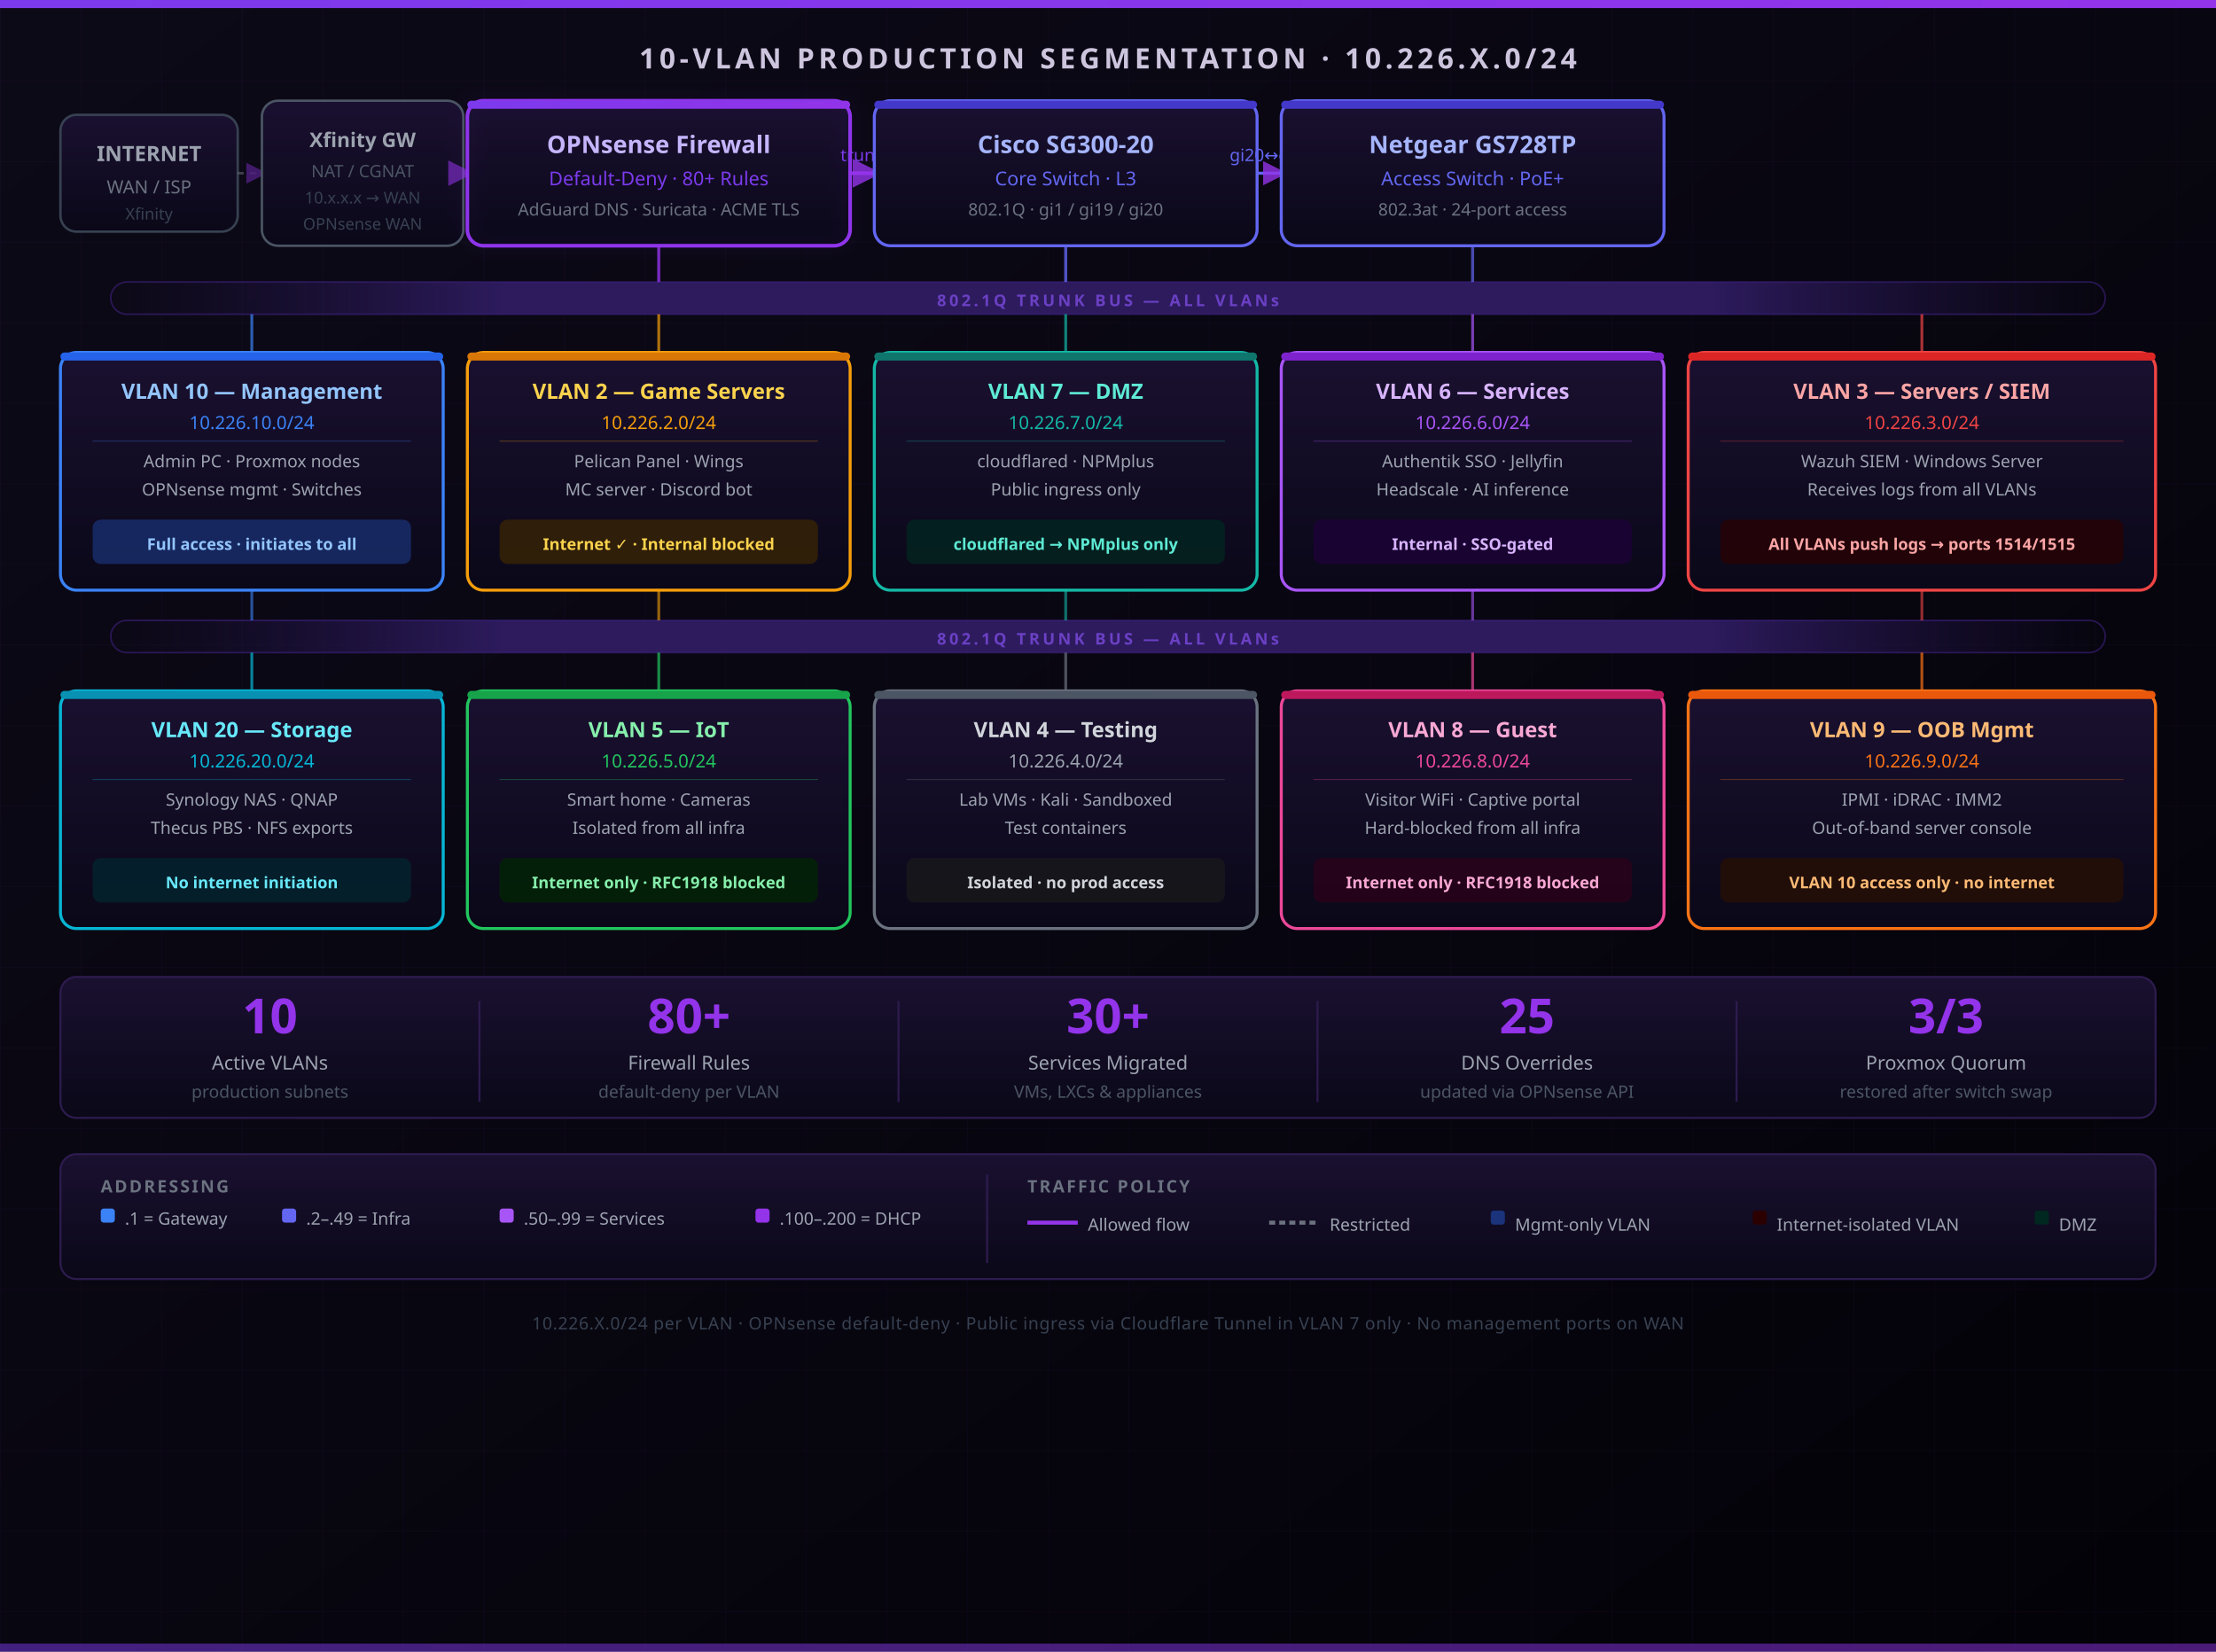
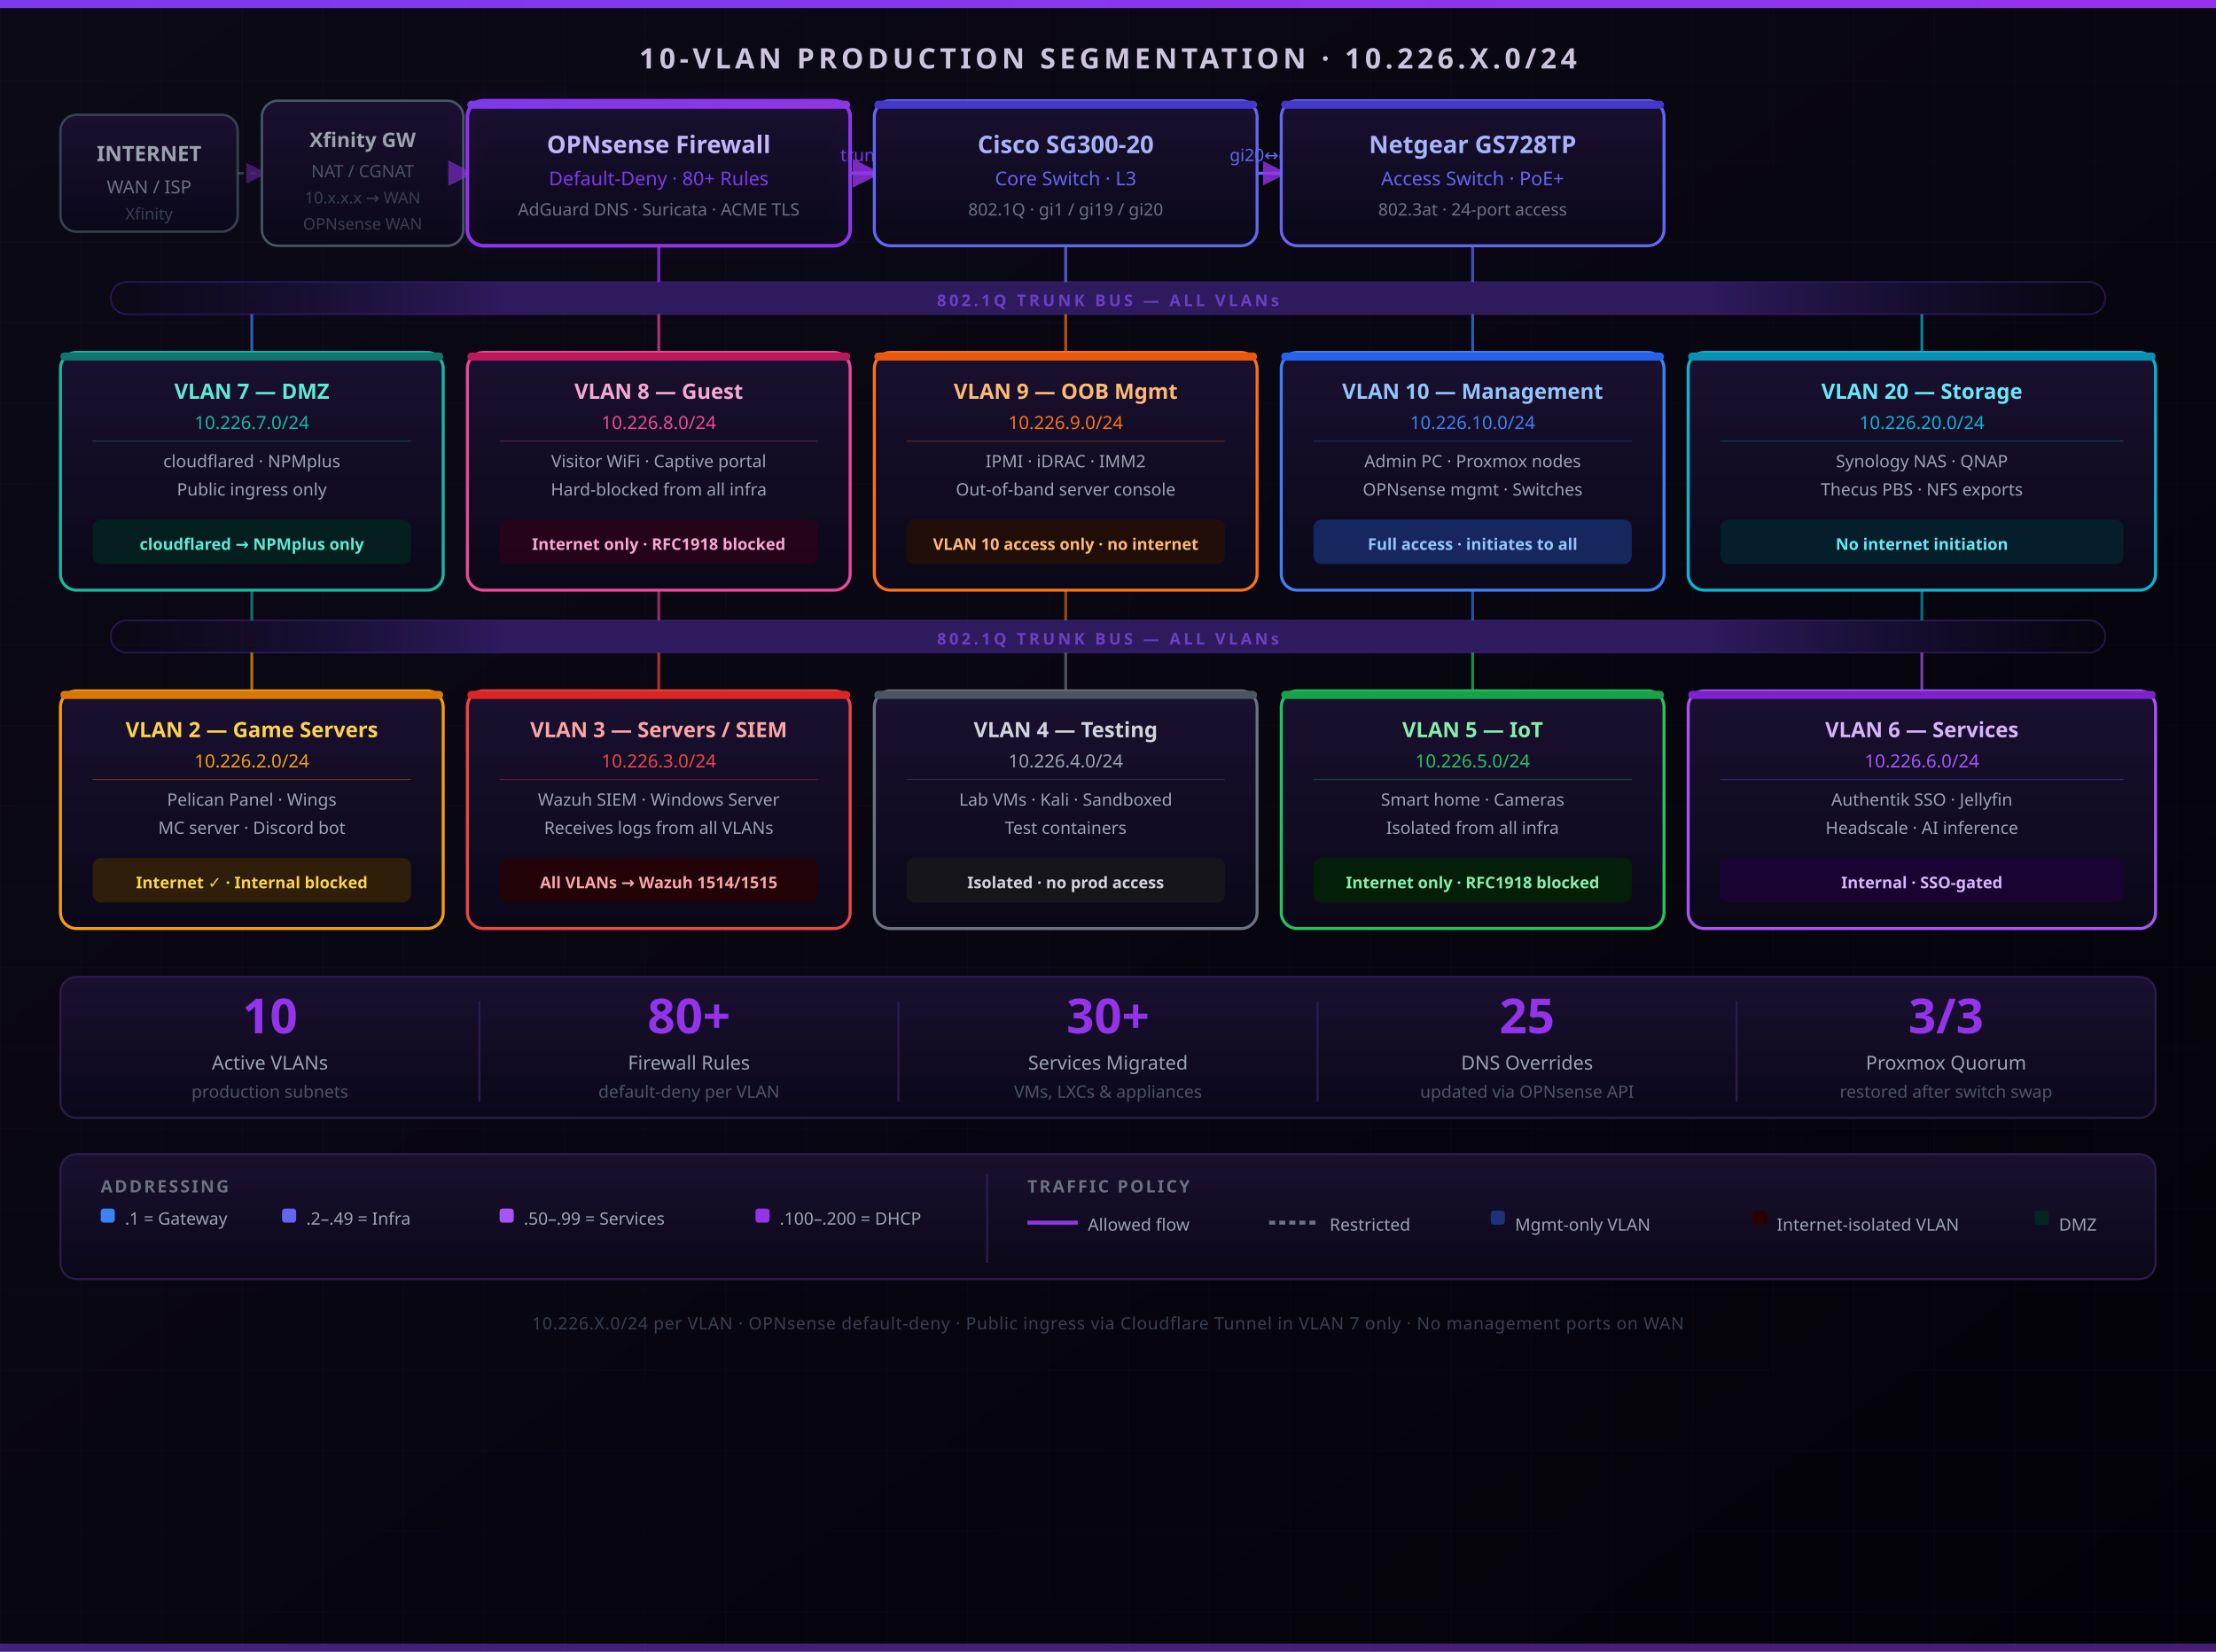
<svg xmlns="http://www.w3.org/2000/svg" width="1100" height="820" viewBox="0 0 1100 820" font-family="'Segoe UI', system-ui, sans-serif">
  <defs>
    <linearGradient id="bg" x1="0" y1="0" x2="1" y2="1" gradientUnits="objectBoundingBox">
      <stop offset="0%" stop-color="#0d0a18" />
      <stop offset="100%" stop-color="#030208" />
    </linearGradient>
    <linearGradient id="cardg" x1="0" y1="0" x2="0" y2="1" gradientUnits="objectBoundingBox">
      <stop offset="0%" stop-color="#1a1030" />
      <stop offset="100%" stop-color="#0a0818" />
    </linearGradient>
    <linearGradient id="purpleBar" x1="0" y1="0" x2="1" y2="0" gradientUnits="objectBoundingBox">
      <stop offset="0%" stop-color="#7c3aed" />
      <stop offset="100%" stop-color="#9333ea" />
    </linearGradient>
    <linearGradient id="busBar" x1="0" y1="0" x2="1" y2="0" gradientUnits="objectBoundingBox">
      <stop offset="0%" stop-color="#1e1040" stop-opacity="0" />
      <stop offset="20%" stop-color="#2d1b5e" />
      <stop offset="80%" stop-color="#2d1b5e" />
      <stop offset="100%" stop-color="#1e1040" stop-opacity="0" />
    </linearGradient>
    <pattern id="grid" width="40" height="40" patternUnits="userSpaceOnUse">
      <path d="M 40 0 L 0 0 0 40" fill="none" stroke="#9333ea" stroke-width="0.15" opacity="0.2" />
    </pattern>
    <filter id="softglow">
      <feGaussianBlur in="SourceGraphic" stdDeviation="5" result="b" />
      <feMerge>
        <feMergeNode in="b" />
        <feMergeNode in="SourceGraphic" />
      </feMerge>
    </filter>
    <marker id="arr" markerWidth="8" markerHeight="8" refX="6" refY="4" orient="auto">
      <path d="M0,0 L0,8 L8,4 z" fill="#9333ea" opacity="0.8" />
    </marker>
    <marker id="arrteal" markerWidth="8" markerHeight="8" refX="6" refY="4" orient="auto">
      <path d="M0,0 L0,8 L8,4 z" fill="#14b8a6" opacity="0.8" />
    </marker>
  </defs>
  <rect width="1100" height="820" fill="url(#bg)" />
  <rect width="1100" height="820" fill="url(#grid)" />
  <rect x="0" y="0" width="1100" height="4" fill="url(#purpleBar)" />
  <text x="550" y="34" text-anchor="middle" fill="#e2d9f3" font-size="14" font-weight="700" letter-spacing="2" opacity="0.9">10-VLAN PRODUCTION SEGMENTATION  ·  10.226.X.0/24</text>
  <rect x="30" y="57" width="88" height="58" rx="8" fill="url(#cardg)" stroke="#374151" stroke-width="1.2" />
  <text x="74" y="80" text-anchor="middle" fill="#9ca3af" font-size="10.5" font-weight="700">INTERNET</text>
  <text x="74" y="96" text-anchor="middle" fill="#6b7280" font-size="9">WAN / ISP</text>
  <text x="74" y="109" text-anchor="middle" fill="#374151" font-size="8">Xfinity</text>
  <line x1="118" y1="86" x2="130" y2="86" stroke="#6b7280" stroke-width="1.3" stroke-dasharray="3,3" marker-end="url(#arr)" opacity="0.5" />
  <rect x="130" y="50" width="100" height="72" rx="8" fill="url(#cardg)" stroke="#4b5563" stroke-width="1.2" />
  <text x="180" y="73" text-anchor="middle" fill="#9ca3af" font-size="10" font-weight="700">Xfinity GW</text>
  <text x="180" y="88" text-anchor="middle" fill="#4b5563" font-size="8.5">NAT / CGNAT</text>
  <text x="180" y="101" text-anchor="middle" fill="#374151" font-size="8">10.x.x.x → WAN</text>
  <text x="180" y="114" text-anchor="middle" fill="#374151" font-size="8">OPNsense WAN</text>
  <line x1="230" y1="86" x2="232" y2="86" stroke="#9333ea" stroke-width="1.6" stroke-dasharray="4,3" marker-end="url(#arr)" opacity="0.7" />
  <rect x="232" y="50" width="190" height="72" rx="8" fill="url(#cardg)" stroke="#9333ea" stroke-width="1.8" />
  <rect x="232" y="50" width="190" height="4" rx="2" fill="url(#purpleBar)" />
  <rect x="232" y="50" width="190" height="72" rx="8" fill="none" stroke="#7c3aed" stroke-width="1" opacity="0.3" filter="url(#softglow)" />
  <text x="327" y="76" text-anchor="middle" fill="#c4b5fd" font-size="12" font-weight="700">OPNsense Firewall</text>
  <text x="327" y="92" text-anchor="middle" fill="#7c3aed" font-size="9.5">Default-Deny · 80+ Rules</text>
  <text x="327" y="107" text-anchor="middle" fill="#6b7280" font-size="8.5">AdGuard DNS · Suricata · ACME TLS</text>
  <line x1="422" y1="86" x2="434" y2="86" stroke="#9333ea" stroke-width="1.8" marker-end="url(#arr)" />
  <text x="428" y="80" text-anchor="middle" fill="#7c3aed" font-size="8.5">trunk</text>
  <rect x="434" y="50" width="190" height="72" rx="8" fill="url(#cardg)" stroke="#6366f1" stroke-width="1.5" />
  <rect x="434" y="50" width="190" height="4" rx="2" fill="#4338ca" />
  <text x="529" y="76" text-anchor="middle" fill="#a5b4fc" font-size="12" font-weight="700">Cisco SG300-20</text>
  <text x="529" y="92" text-anchor="middle" fill="#6366f1" font-size="9.5">Core Switch · L3</text>
  <text x="529" y="107" text-anchor="middle" fill="#6b7280" font-size="8.5">802.1Q · gi1 / gi19 / gi20</text>
  <line x1="624" y1="86" x2="636" y2="86" stroke="#6366f1" stroke-width="1.5" marker-end="url(#arr)" />
  <text x="630" y="80" text-anchor="middle" fill="#6366f1" font-size="8.5">gi20↔g23</text>
  <rect x="636" y="50" width="190" height="72" rx="8" fill="url(#cardg)" stroke="#6366f1" stroke-width="1.5" />
  <rect x="636" y="50" width="190" height="4" rx="2" fill="#4338ca" />
  <text x="731" y="76" text-anchor="middle" fill="#a5b4fc" font-size="12" font-weight="700">Netgear GS728TP</text>
  <text x="731" y="92" text-anchor="middle" fill="#6366f1" font-size="9.5">Access Switch · PoE+</text>
  <text x="731" y="107" text-anchor="middle" fill="#6b7280" font-size="8.5">802.3at · 24-port access</text>
  <rect x="55" y="140" width="990" height="16" rx="8" fill="url(#busBar)" />
  <rect x="55" y="140" width="990" height="16" rx="8" fill="none" stroke="#3d2080" stroke-width="0.8" opacity="0.6" />
  <text x="550" y="152" text-anchor="middle" fill="#6b40c4" font-size="8" font-weight="600" letter-spacing="1.5">802.1Q TRUNK BUS — ALL VLANs</text>
  <line x1="327" y1="122" x2="327" y2="140" stroke="#9333ea" stroke-width="1.5" opacity="0.8" />
  <line x1="529" y1="122" x2="529" y2="140" stroke="#6366f1" stroke-width="1.5" opacity="0.8" />
  <line x1="731" y1="122" x2="731" y2="140" stroke="#6366f1" stroke-width="1.5" opacity="0.7" />
  <line x1="125" y1="156" x2="125" y2="175" stroke="#3b82f6" stroke-width="1.4" opacity="0.7" />
-   <line x1="327" y1="156" x2="327" y2="175" stroke="#f59e0b" stroke-width="1.4" opacity="0.7" />
-   <line x1="529" y1="156" x2="529" y2="175" stroke="#14b8a6" stroke-width="1.4" opacity="0.7" />
-   <line x1="731" y1="156" x2="731" y2="175" stroke="#a855f7" stroke-width="1.4" opacity="0.7" />
-   <line x1="954" y1="156" x2="954" y2="175" stroke="#ef4444" stroke-width="1.4" opacity="0.7" />
-   <rect x="30" y="175" width="190" height="118" rx="8" fill="url(#cardg)" stroke="#3b82f6" stroke-width="1.5" />
-   <rect x="30" y="175" width="190" height="4" rx="2" fill="#2563eb" />
-   <text x="125" y="198" text-anchor="middle" fill="#93c5fd" font-size="10.5" font-weight="700">VLAN 10 — Management</text>
-   <text x="125" y="213" text-anchor="middle" fill="#3b82f6" font-size="9">10.226.10.0/24</text>
-   <line x1="46" y1="219" x2="204" y2="219" stroke="#3b82f6" stroke-width="0.5" opacity="0.3" />
-   <text x="125" y="232" text-anchor="middle" fill="#9ca3af" font-size="8.5">Admin PC · Proxmox nodes</text>
-   <text x="125" y="246" text-anchor="middle" fill="#9ca3af" font-size="8.5">OPNsense mgmt · Switches</text>
-   <rect x="46" y="258" width="158" height="22" rx="4" fill="#1a337a" opacity="0.7" />
-   <text x="125" y="273" text-anchor="middle" fill="#93c5fd" font-size="8" font-weight="600">Full access · initiates to all</text>
-   <rect x="232" y="175" width="190" height="118" rx="8" fill="url(#cardg)" stroke="#f59e0b" stroke-width="1.5" />
-   <rect x="232" y="175" width="190" height="4" rx="2" fill="#d97706" />
-   <text x="327" y="198" text-anchor="middle" fill="#fcd34d" font-size="10.5" font-weight="700">VLAN 2 — Game Servers</text>
-   <text x="327" y="213" text-anchor="middle" fill="#f59e0b" font-size="9">10.226.2.0/24</text>
-   <line x1="248" y1="219" x2="406" y2="219" stroke="#f59e0b" stroke-width="0.5" opacity="0.3" />
-   <text x="327" y="232" text-anchor="middle" fill="#9ca3af" font-size="8.5">Pelican Panel · Wings</text>
-   <text x="327" y="246" text-anchor="middle" fill="#9ca3af" font-size="8.5">MC server · Discord bot</text>
-   <rect x="248" y="258" width="158" height="22" rx="4" fill="#3d2600" opacity="0.7" />
-   <text x="327" y="273" text-anchor="middle" fill="#fcd34d" font-size="8" font-weight="600">Internet ✓ · Internal blocked</text>
-   <rect x="434" y="175" width="190" height="118" rx="8" fill="url(#cardg)" stroke="#14b8a6" stroke-width="1.5" />
-   <rect x="434" y="175" width="190" height="4" rx="2" fill="#0f766e" />
-   <text x="529" y="198" text-anchor="middle" fill="#5eead4" font-size="10.5" font-weight="700">VLAN 7 — DMZ</text>
-   <text x="529" y="213" text-anchor="middle" fill="#14b8a6" font-size="9">10.226.7.0/24</text>
-   <line x1="450" y1="219" x2="608" y2="219" stroke="#14b8a6" stroke-width="0.5" opacity="0.3" />
-   <text x="529" y="232" text-anchor="middle" fill="#9ca3af" font-size="8.5">cloudflared · NPMplus</text>
-   <text x="529" y="246" text-anchor="middle" fill="#9ca3af" font-size="8.5">Public ingress only</text>
-   <rect x="450" y="258" width="158" height="22" rx="4" fill="#002820" opacity="0.7" />
-   <text x="529" y="273" text-anchor="middle" fill="#5eead4" font-size="8" font-weight="600">cloudflared → NPMplus only</text>
-   <rect x="636" y="175" width="190" height="118" rx="8" fill="url(#cardg)" stroke="#a855f7" stroke-width="1.5" />
-   <rect x="636" y="175" width="190" height="4" rx="2" fill="#7e22ce" />
-   <text x="731" y="198" text-anchor="middle" fill="#d8b4fe" font-size="10.5" font-weight="700">VLAN 6 — Services</text>
-   <text x="731" y="213" text-anchor="middle" fill="#a855f7" font-size="9">10.226.6.0/24</text>
-   <line x1="652" y1="219" x2="810" y2="219" stroke="#a855f7" stroke-width="0.5" opacity="0.3" />
-   <text x="731" y="232" text-anchor="middle" fill="#9ca3af" font-size="8.5">Authentik SSO · Jellyfin</text>
-   <text x="731" y="246" text-anchor="middle" fill="#9ca3af" font-size="8.5">Headscale · AI inference</text>
-   <rect x="652" y="258" width="158" height="22" rx="4" fill="#1e003a" opacity="0.7" />
-   <text x="731" y="273" text-anchor="middle" fill="#d8b4fe" font-size="8" font-weight="600">Internal · SSO-gated</text>
-   <rect x="838" y="175" width="232" height="118" rx="8" fill="url(#cardg)" stroke="#ef4444" stroke-width="1.5" />
-   <rect x="838" y="175" width="232" height="4" rx="2" fill="#dc2626" />
-   <text x="954" y="198" text-anchor="middle" fill="#fca5a5" font-size="10.5" font-weight="700">VLAN 3 — Servers / SIEM</text>
-   <text x="954" y="213" text-anchor="middle" fill="#ef4444" font-size="9">10.226.3.0/24</text>
-   <line x1="854" y1="219" x2="1054" y2="219" stroke="#ef4444" stroke-width="0.5" opacity="0.3" />
-   <text x="954" y="232" text-anchor="middle" fill="#9ca3af" font-size="8.5">Wazuh SIEM · Windows Server</text>
-   <text x="954" y="246" text-anchor="middle" fill="#9ca3af" font-size="8.5">Receives logs from all VLANs</text>
-   <rect x="854" y="258" width="200" height="22" rx="4" fill="#2a0000" opacity="0.7" />
-   <text x="954" y="273" text-anchor="middle" fill="#fca5a5" font-size="8" font-weight="600">All VLANs push logs → ports 1514/1515</text>
+   <line x1="327" y1="156" x2="327" y2="175" stroke="#ec4899" stroke-width="1.4" opacity="0.7" />
+   <line x1="529" y1="156" x2="529" y2="175" stroke="#f97316" stroke-width="1.4" opacity="0.7" />
+   <line x1="731" y1="156" x2="731" y2="175" stroke="#3b82f6" stroke-width="1.4" opacity="0.7" />
+   <line x1="954" y1="156" x2="954" y2="175" stroke="#06b6d4" stroke-width="1.4" opacity="0.7" />
+   <rect x="30" y="175" width="190" height="118" rx="8" fill="url(#cardg)" stroke="#14b8a6" stroke-width="1.5" />
+   <rect x="30" y="175" width="190" height="4" rx="2" fill="#0f766e" />
+   <text x="125" y="198" text-anchor="middle" fill="#5eead4" font-size="10.5" font-weight="700">VLAN 7 — DMZ</text>
+   <text x="125" y="213" text-anchor="middle" fill="#14b8a6" font-size="9">10.226.7.0/24</text>
+   <line x1="46" y1="219" x2="204" y2="219" stroke="#14b8a6" stroke-width="0.5" opacity="0.3" />
+   <text x="125" y="232" text-anchor="middle" fill="#9ca3af" font-size="8.5">cloudflared · NPMplus</text>
+   <text x="125" y="246" text-anchor="middle" fill="#9ca3af" font-size="8.5">Public ingress only</text>
+   <rect x="46" y="258" width="158" height="22" rx="4" fill="#002820" opacity="0.7" />
+   <text x="125" y="273" text-anchor="middle" fill="#5eead4" font-size="8" font-weight="600">cloudflared → NPMplus only</text>
+   <rect x="232" y="175" width="190" height="118" rx="8" fill="url(#cardg)" stroke="#ec4899" stroke-width="1.5" />
+   <rect x="232" y="175" width="190" height="4" rx="2" fill="#be185d" />
+   <text x="327" y="198" text-anchor="middle" fill="#f9a8d4" font-size="10.5" font-weight="700">VLAN 8 — Guest</text>
+   <text x="327" y="213" text-anchor="middle" fill="#ec4899" font-size="9">10.226.8.0/24</text>
+   <line x1="248" y1="219" x2="406" y2="219" stroke="#ec4899" stroke-width="0.5" opacity="0.3" />
+   <text x="327" y="232" text-anchor="middle" fill="#9ca3af" font-size="8.5">Visitor WiFi · Captive portal</text>
+   <text x="327" y="246" text-anchor="middle" fill="#9ca3af" font-size="8.5">Hard-blocked from all infra</text>
+   <rect x="248" y="258" width="158" height="22" rx="4" fill="#2e001a" opacity="0.7" />
+   <text x="327" y="273" text-anchor="middle" fill="#f9a8d4" font-size="8" font-weight="600">Internet only · RFC1918 blocked</text>
+   <rect x="434" y="175" width="190" height="118" rx="8" fill="url(#cardg)" stroke="#f97316" stroke-width="1.5" />
+   <rect x="434" y="175" width="190" height="4" rx="2" fill="#ea580c" />
+   <text x="529" y="198" text-anchor="middle" fill="#fdba74" font-size="10.5" font-weight="700">VLAN 9 — OOB Mgmt</text>
+   <text x="529" y="213" text-anchor="middle" fill="#f97316" font-size="9">10.226.9.0/24</text>
+   <line x1="450" y1="219" x2="608" y2="219" stroke="#f97316" stroke-width="0.5" opacity="0.3" />
+   <text x="529" y="232" text-anchor="middle" fill="#9ca3af" font-size="8.5">IPMI · iDRAC · IMM2</text>
+   <text x="529" y="246" text-anchor="middle" fill="#9ca3af" font-size="8.5">Out-of-band server console</text>
+   <rect x="450" y="258" width="158" height="22" rx="4" fill="#2a1000" opacity="0.7" />
+   <text x="529" y="273" text-anchor="middle" fill="#fdba74" font-size="8" font-weight="600">VLAN 10 access only · no internet</text>
+   <rect x="636" y="175" width="190" height="118" rx="8" fill="url(#cardg)" stroke="#3b82f6" stroke-width="1.5" />
+   <rect x="636" y="175" width="190" height="4" rx="2" fill="#2563eb" />
+   <text x="731" y="198" text-anchor="middle" fill="#93c5fd" font-size="10.5" font-weight="700">VLAN 10 — Management</text>
+   <text x="731" y="213" text-anchor="middle" fill="#3b82f6" font-size="9">10.226.10.0/24</text>
+   <line x1="652" y1="219" x2="810" y2="219" stroke="#3b82f6" stroke-width="0.5" opacity="0.3" />
+   <text x="731" y="232" text-anchor="middle" fill="#9ca3af" font-size="8.5">Admin PC · Proxmox nodes</text>
+   <text x="731" y="246" text-anchor="middle" fill="#9ca3af" font-size="8.5">OPNsense mgmt · Switches</text>
+   <rect x="652" y="258" width="158" height="22" rx="4" fill="#1a337a" opacity="0.7" />
+   <text x="731" y="273" text-anchor="middle" fill="#93c5fd" font-size="8" font-weight="600">Full access · initiates to all</text>
+   <rect x="838" y="175" width="232" height="118" rx="8" fill="url(#cardg)" stroke="#06b6d4" stroke-width="1.5" />
+   <rect x="838" y="175" width="232" height="4" rx="2" fill="#0891b2" />
+   <text x="954" y="198" text-anchor="middle" fill="#67e8f9" font-size="10.5" font-weight="700">VLAN 20 — Storage</text>
+   <text x="954" y="213" text-anchor="middle" fill="#06b6d4" font-size="9">10.226.20.0/24</text>
+   <line x1="854" y1="219" x2="1054" y2="219" stroke="#06b6d4" stroke-width="0.5" opacity="0.3" />
+   <text x="954" y="232" text-anchor="middle" fill="#9ca3af" font-size="8.5">Synology NAS · QNAP</text>
+   <text x="954" y="246" text-anchor="middle" fill="#9ca3af" font-size="8.5">Thecus PBS · NFS exports</text>
+   <rect x="854" y="258" width="200" height="22" rx="4" fill="#002830" opacity="0.7" />
+   <text x="954" y="273" text-anchor="middle" fill="#67e8f9" font-size="8" font-weight="600">No internet initiation</text>
  <rect x="55" y="308" width="990" height="16" rx="8" fill="url(#busBar)" />
  <rect x="55" y="308" width="990" height="16" rx="8" fill="none" stroke="#3d2080" stroke-width="0.8" opacity="0.6" />
  <text x="550" y="320" text-anchor="middle" fill="#6b40c4" font-size="8" font-weight="600" letter-spacing="1.5">802.1Q TRUNK BUS — ALL VLANs</text>
-   <line x1="125" y1="293" x2="125" y2="308" stroke="#3b82f6" stroke-width="1.4" opacity="0.6" />
-   <line x1="327" y1="293" x2="327" y2="308" stroke="#f59e0b" stroke-width="1.4" opacity="0.6" />
-   <line x1="529" y1="293" x2="529" y2="308" stroke="#14b8a6" stroke-width="1.4" opacity="0.6" />
-   <line x1="731" y1="293" x2="731" y2="308" stroke="#a855f7" stroke-width="1.4" opacity="0.6" />
-   <line x1="954" y1="293" x2="954" y2="308" stroke="#ef4444" stroke-width="1.4" opacity="0.6" />
-   <line x1="125" y1="324" x2="125" y2="343" stroke="#06b6d4" stroke-width="1.4" opacity="0.7" />
-   <line x1="327" y1="324" x2="327" y2="343" stroke="#22c55e" stroke-width="1.4" opacity="0.7" />
+   <line x1="125" y1="293" x2="125" y2="308" stroke="#14b8a6" stroke-width="1.4" opacity="0.6" />
+   <line x1="327" y1="293" x2="327" y2="308" stroke="#ec4899" stroke-width="1.4" opacity="0.6" />
+   <line x1="529" y1="293" x2="529" y2="308" stroke="#f97316" stroke-width="1.4" opacity="0.6" />
+   <line x1="731" y1="293" x2="731" y2="308" stroke="#3b82f6" stroke-width="1.4" opacity="0.6" />
+   <line x1="954" y1="293" x2="954" y2="308" stroke="#06b6d4" stroke-width="1.4" opacity="0.6" />
+   <line x1="125" y1="324" x2="125" y2="343" stroke="#f59e0b" stroke-width="1.4" opacity="0.7" />
+   <line x1="327" y1="324" x2="327" y2="343" stroke="#ef4444" stroke-width="1.4" opacity="0.7" />
  <line x1="529" y1="324" x2="529" y2="343" stroke="#6b7280" stroke-width="1.4" opacity="0.7" />
-   <line x1="731" y1="324" x2="731" y2="343" stroke="#ec4899" stroke-width="1.4" opacity="0.7" />
-   <line x1="954" y1="324" x2="954" y2="343" stroke="#f97316" stroke-width="1.4" opacity="0.7" />
-   <rect x="30" y="343" width="190" height="118" rx="8" fill="url(#cardg)" stroke="#06b6d4" stroke-width="1.5" />
-   <rect x="30" y="343" width="190" height="4" rx="2" fill="#0891b2" />
-   <text x="125" y="366" text-anchor="middle" fill="#67e8f9" font-size="10.5" font-weight="700">VLAN 20 — Storage</text>
-   <text x="125" y="381" text-anchor="middle" fill="#06b6d4" font-size="9">10.226.20.0/24</text>
-   <line x1="46" y1="387" x2="204" y2="387" stroke="#06b6d4" stroke-width="0.5" opacity="0.3" />
-   <text x="125" y="400" text-anchor="middle" fill="#9ca3af" font-size="8.5">Synology NAS · QNAP</text>
-   <text x="125" y="414" text-anchor="middle" fill="#9ca3af" font-size="8.5">Thecus PBS · NFS exports</text>
-   <rect x="46" y="426" width="158" height="22" rx="4" fill="#002830" opacity="0.7" />
-   <text x="125" y="441" text-anchor="middle" fill="#67e8f9" font-size="8" font-weight="600">No internet initiation</text>
-   <rect x="232" y="343" width="190" height="118" rx="8" fill="url(#cardg)" stroke="#22c55e" stroke-width="1.5" />
-   <rect x="232" y="343" width="190" height="4" rx="2" fill="#16a34a" />
-   <text x="327" y="366" text-anchor="middle" fill="#86efac" font-size="10.5" font-weight="700">VLAN 5 — IoT</text>
-   <text x="327" y="381" text-anchor="middle" fill="#22c55e" font-size="9">10.226.5.0/24</text>
-   <line x1="248" y1="387" x2="406" y2="387" stroke="#22c55e" stroke-width="0.5" opacity="0.3" />
-   <text x="327" y="400" text-anchor="middle" fill="#9ca3af" font-size="8.5">Smart home · Cameras</text>
-   <text x="327" y="414" text-anchor="middle" fill="#9ca3af" font-size="8.5">Isolated from all infra</text>
-   <rect x="248" y="426" width="158" height="22" rx="4" fill="#002800" opacity="0.7" />
-   <text x="327" y="441" text-anchor="middle" fill="#86efac" font-size="8" font-weight="600">Internet only · RFC1918 blocked</text>
+   <line x1="731" y1="324" x2="731" y2="343" stroke="#22c55e" stroke-width="1.4" opacity="0.7" />
+   <line x1="954" y1="324" x2="954" y2="343" stroke="#a855f7" stroke-width="1.4" opacity="0.7" />
+   <rect x="30" y="343" width="190" height="118" rx="8" fill="url(#cardg)" stroke="#f59e0b" stroke-width="1.5" />
+   <rect x="30" y="343" width="190" height="4" rx="2" fill="#d97706" />
+   <text x="125" y="366" text-anchor="middle" fill="#fcd34d" font-size="10.5" font-weight="700">VLAN 2 — Game Servers</text>
+   <text x="125" y="381" text-anchor="middle" fill="#f59e0b" font-size="9">10.226.2.0/24</text>
+   <line x1="46" y1="387" x2="204" y2="387" stroke="#f59e0b" stroke-width="0.5" opacity="0.3" />
+   <text x="125" y="400" text-anchor="middle" fill="#9ca3af" font-size="8.5">Pelican Panel · Wings</text>
+   <text x="125" y="414" text-anchor="middle" fill="#9ca3af" font-size="8.5">MC server · Discord bot</text>
+   <rect x="46" y="426" width="158" height="22" rx="4" fill="#3d2600" opacity="0.7" />
+   <text x="125" y="441" text-anchor="middle" fill="#fcd34d" font-size="8" font-weight="600">Internet ✓ · Internal blocked</text>
+   <rect x="232" y="343" width="190" height="118" rx="8" fill="url(#cardg)" stroke="#ef4444" stroke-width="1.5" />
+   <rect x="232" y="343" width="190" height="4" rx="2" fill="#dc2626" />
+   <text x="327" y="366" text-anchor="middle" fill="#fca5a5" font-size="10.5" font-weight="700">VLAN 3 — Servers / SIEM</text>
+   <text x="327" y="381" text-anchor="middle" fill="#ef4444" font-size="9">10.226.3.0/24</text>
+   <line x1="248" y1="387" x2="406" y2="387" stroke="#ef4444" stroke-width="0.5" opacity="0.3" />
+   <text x="327" y="400" text-anchor="middle" fill="#9ca3af" font-size="8.5">Wazuh SIEM · Windows Server</text>
+   <text x="327" y="414" text-anchor="middle" fill="#9ca3af" font-size="8.5">Receives logs from all VLANs</text>
+   <rect x="248" y="426" width="158" height="22" rx="4" fill="#2a0000" opacity="0.7" />
+   <text x="327" y="441" text-anchor="middle" fill="#fca5a5" font-size="8" font-weight="600">All VLANs → Wazuh 1514/1515</text>
  <rect x="434" y="343" width="190" height="118" rx="8" fill="url(#cardg)" stroke="#6b7280" stroke-width="1.5" />
  <rect x="434" y="343" width="190" height="4" rx="2" fill="#4b5563" />
  <text x="529" y="366" text-anchor="middle" fill="#d1d5db" font-size="10.5" font-weight="700">VLAN 4 — Testing</text>
  <text x="529" y="381" text-anchor="middle" fill="#9ca3af" font-size="9">10.226.4.0/24</text>
  <line x1="450" y1="387" x2="608" y2="387" stroke="#6b7280" stroke-width="0.5" opacity="0.3" />
  <text x="529" y="400" text-anchor="middle" fill="#9ca3af" font-size="8.5">Lab VMs · Kali · Sandboxed</text>
  <text x="529" y="414" text-anchor="middle" fill="#9ca3af" font-size="8.5">Test containers</text>
  <rect x="450" y="426" width="158" height="22" rx="4" fill="#1a1a1a" opacity="0.7" />
  <text x="529" y="441" text-anchor="middle" fill="#d1d5db" font-size="8" font-weight="600">Isolated · no prod access</text>
-   <rect x="636" y="343" width="190" height="118" rx="8" fill="url(#cardg)" stroke="#ec4899" stroke-width="1.5" />
-   <rect x="636" y="343" width="190" height="4" rx="2" fill="#be185d" />
-   <text x="731" y="366" text-anchor="middle" fill="#f9a8d4" font-size="10.5" font-weight="700">VLAN 8 — Guest</text>
-   <text x="731" y="381" text-anchor="middle" fill="#ec4899" font-size="9">10.226.8.0/24</text>
-   <line x1="652" y1="387" x2="810" y2="387" stroke="#ec4899" stroke-width="0.5" opacity="0.3" />
-   <text x="731" y="400" text-anchor="middle" fill="#9ca3af" font-size="8.5">Visitor WiFi · Captive portal</text>
-   <text x="731" y="414" text-anchor="middle" fill="#9ca3af" font-size="8.5">Hard-blocked from all infra</text>
-   <rect x="652" y="426" width="158" height="22" rx="4" fill="#2e001a" opacity="0.7" />
-   <text x="731" y="441" text-anchor="middle" fill="#f9a8d4" font-size="8" font-weight="600">Internet only · RFC1918 blocked</text>
-   <rect x="838" y="343" width="232" height="118" rx="8" fill="url(#cardg)" stroke="#f97316" stroke-width="1.5" />
-   <rect x="838" y="343" width="232" height="4" rx="2" fill="#ea580c" />
-   <text x="954" y="366" text-anchor="middle" fill="#fdba74" font-size="10.5" font-weight="700">VLAN 9 — OOB Mgmt</text>
-   <text x="954" y="381" text-anchor="middle" fill="#f97316" font-size="9">10.226.9.0/24</text>
-   <line x1="854" y1="387" x2="1054" y2="387" stroke="#f97316" stroke-width="0.5" opacity="0.3" />
-   <text x="954" y="400" text-anchor="middle" fill="#9ca3af" font-size="8.5">IPMI · iDRAC · IMM2</text>
-   <text x="954" y="414" text-anchor="middle" fill="#9ca3af" font-size="8.5">Out-of-band server console</text>
-   <rect x="854" y="426" width="200" height="22" rx="4" fill="#2a1000" opacity="0.7" />
-   <text x="954" y="441" text-anchor="middle" fill="#fdba74" font-size="8" font-weight="600">VLAN 10 access only · no internet</text>
+   <rect x="636" y="343" width="190" height="118" rx="8" fill="url(#cardg)" stroke="#22c55e" stroke-width="1.5" />
+   <rect x="636" y="343" width="190" height="4" rx="2" fill="#16a34a" />
+   <text x="731" y="366" text-anchor="middle" fill="#86efac" font-size="10.5" font-weight="700">VLAN 5 — IoT</text>
+   <text x="731" y="381" text-anchor="middle" fill="#22c55e" font-size="9">10.226.5.0/24</text>
+   <line x1="652" y1="387" x2="810" y2="387" stroke="#22c55e" stroke-width="0.5" opacity="0.3" />
+   <text x="731" y="400" text-anchor="middle" fill="#9ca3af" font-size="8.5">Smart home · Cameras</text>
+   <text x="731" y="414" text-anchor="middle" fill="#9ca3af" font-size="8.5">Isolated from all infra</text>
+   <rect x="652" y="426" width="158" height="22" rx="4" fill="#002800" opacity="0.7" />
+   <text x="731" y="441" text-anchor="middle" fill="#86efac" font-size="8" font-weight="600">Internet only · RFC1918 blocked</text>
+   <rect x="838" y="343" width="232" height="118" rx="8" fill="url(#cardg)" stroke="#a855f7" stroke-width="1.5" />
+   <rect x="838" y="343" width="232" height="4" rx="2" fill="#7e22ce" />
+   <text x="954" y="366" text-anchor="middle" fill="#d8b4fe" font-size="10.5" font-weight="700">VLAN 6 — Services</text>
+   <text x="954" y="381" text-anchor="middle" fill="#a855f7" font-size="9">10.226.6.0/24</text>
+   <line x1="854" y1="387" x2="1054" y2="387" stroke="#a855f7" stroke-width="0.5" opacity="0.3" />
+   <text x="954" y="400" text-anchor="middle" fill="#9ca3af" font-size="8.5">Authentik SSO · Jellyfin</text>
+   <text x="954" y="414" text-anchor="middle" fill="#9ca3af" font-size="8.5">Headscale · AI inference</text>
+   <rect x="854" y="426" width="200" height="22" rx="4" fill="#1e003a" opacity="0.7" />
+   <text x="954" y="441" text-anchor="middle" fill="#d8b4fe" font-size="8" font-weight="600">Internal · SSO-gated</text>
  <rect x="30" y="485" width="1040" height="70" rx="8" fill="url(#cardg)" stroke="#2d1b4e" stroke-width="1" />
  <text x="134" y="513" text-anchor="middle" fill="#9333ea" font-size="24" font-weight="800">10</text>
  <text x="134" y="531" text-anchor="middle" fill="#9ca3af" font-size="9.5">Active VLANs</text>
  <text x="134" y="545" text-anchor="middle" fill="#4b5563" font-size="8.5">production subnets</text>
  <line x1="238" y1="497" x2="238" y2="547" stroke="#2d1b4e" stroke-width="1" />
  <text x="342" y="513" text-anchor="middle" fill="#9333ea" font-size="24" font-weight="800">80+</text>
  <text x="342" y="531" text-anchor="middle" fill="#9ca3af" font-size="9.5">Firewall Rules</text>
  <text x="342" y="545" text-anchor="middle" fill="#4b5563" font-size="8.5">default-deny per VLAN</text>
  <line x1="446" y1="497" x2="446" y2="547" stroke="#2d1b4e" stroke-width="1" />
  <text x="550" y="513" text-anchor="middle" fill="#9333ea" font-size="24" font-weight="800">30+</text>
  <text x="550" y="531" text-anchor="middle" fill="#9ca3af" font-size="9.5">Services Migrated</text>
  <text x="550" y="545" text-anchor="middle" fill="#4b5563" font-size="8.5">VMs, LXCs &amp; appliances</text>
  <line x1="654" y1="497" x2="654" y2="547" stroke="#2d1b4e" stroke-width="1" />
  <text x="758" y="513" text-anchor="middle" fill="#9333ea" font-size="24" font-weight="800">25</text>
  <text x="758" y="531" text-anchor="middle" fill="#9ca3af" font-size="9.5">DNS Overrides</text>
  <text x="758" y="545" text-anchor="middle" fill="#4b5563" font-size="8.5">updated via OPNsense API</text>
  <line x1="862" y1="497" x2="862" y2="547" stroke="#2d1b4e" stroke-width="1" />
  <text x="966" y="513" text-anchor="middle" fill="#9333ea" font-size="24" font-weight="800">3/3</text>
  <text x="966" y="531" text-anchor="middle" fill="#9ca3af" font-size="9.5">Proxmox Quorum</text>
  <text x="966" y="545" text-anchor="middle" fill="#4b5563" font-size="8.5">restored after switch swap</text>
  <rect x="30" y="573" width="1040" height="62" rx="8" fill="url(#cardg)" stroke="#2d1b4e" stroke-width="1" />
  <text x="50" y="592" fill="#6b7280" font-size="8.5" font-weight="700" letter-spacing="1">ADDRESSING</text>
  <rect x="50" y="600" width="7" height="7" rx="1.5" fill="#3b82f6" />
  <text x="62" y="608" fill="#9ca3af" font-size="8.5">.1 = Gateway</text>
  <rect x="140" y="600" width="7" height="7" rx="1.5" fill="#6366f1" />
  <text x="152" y="608" fill="#9ca3af" font-size="8.5">.2–.49 = Infra</text>
  <rect x="248" y="600" width="7" height="7" rx="1.5" fill="#a855f7" />
  <text x="260" y="608" fill="#9ca3af" font-size="8.5">.50–.99 = Services</text>
  <rect x="375" y="600" width="7" height="7" rx="1.5" fill="#9333ea" />
  <text x="387" y="608" fill="#9ca3af" font-size="8.5">.100–.200 = DHCP</text>
  <line x1="490" y1="583" x2="490" y2="627" stroke="#2d1b4e" stroke-width="1" />
  <text x="510" y="592" fill="#6b7280" font-size="8.5" font-weight="700" letter-spacing="1">TRAFFIC POLICY</text>
  <line x1="510" y1="607" x2="535" y2="607" stroke="#9333ea" stroke-width="2" />
  <text x="540" y="611" fill="#9ca3af" font-size="8.5">Allowed flow</text>
  <line x1="630" y1="607" x2="655" y2="607" stroke="#6b7280" stroke-width="2" stroke-dasharray="3,2" />
  <text x="660" y="611" fill="#9ca3af" font-size="8.5">Restricted</text>
  <rect x="740" y="601" width="7" height="7" rx="1.5" fill="#1a337a" />
  <text x="752" y="611" fill="#9ca3af" font-size="8.5">Mgmt-only VLAN</text>
  <rect x="870" y="601" width="7" height="7" rx="1.5" fill="#2a0000" />
  <text x="882" y="611" fill="#9ca3af" font-size="8.5">Internet-isolated VLAN</text>
  <rect x="1010" y="601" width="7" height="7" rx="1.5" fill="#002820" />
  <text x="1022" y="611" fill="#9ca3af" font-size="8.5">DMZ</text>
  <text x="550" y="660" text-anchor="middle" fill="#374151" font-size="8.5" letter-spacing="0.3">10.226.X.0/24 per VLAN · OPNsense default-deny · Public ingress via Cloudflare Tunnel in VLAN 7 only · No management ports on WAN</text>
  <rect x="0" y="816" width="1100" height="4" fill="url(#purpleBar)" opacity="0.5" />
</svg>
